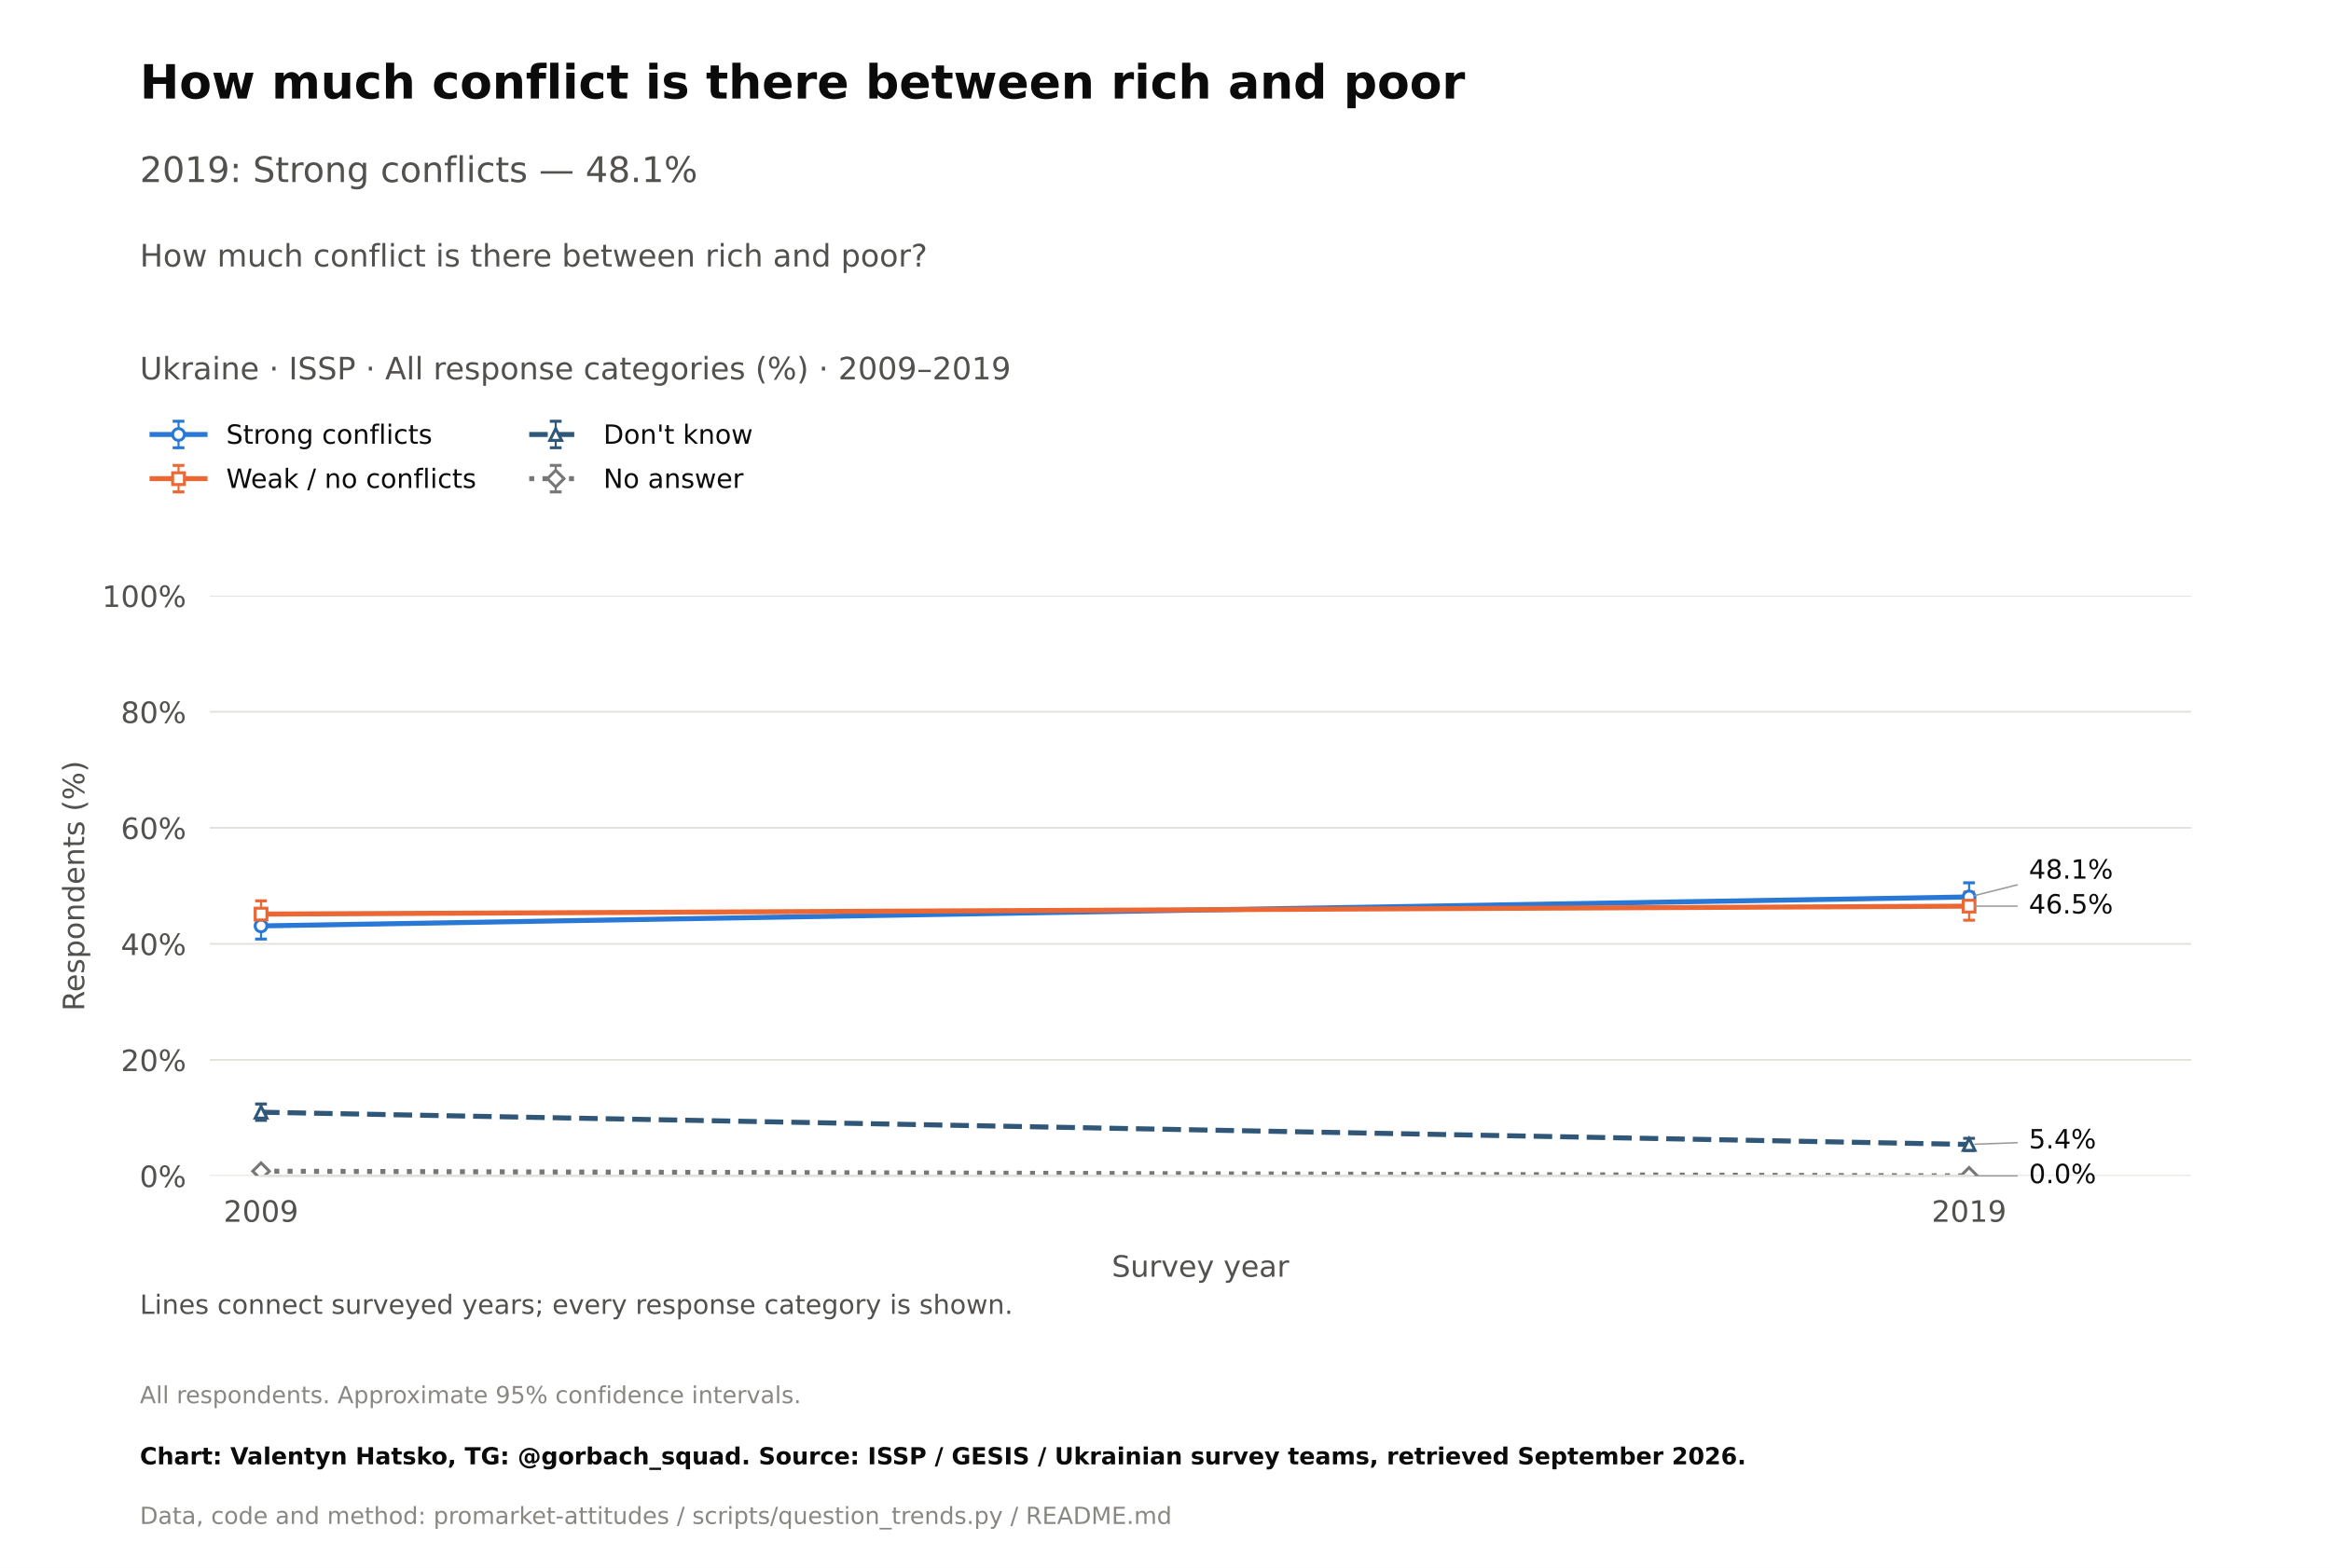
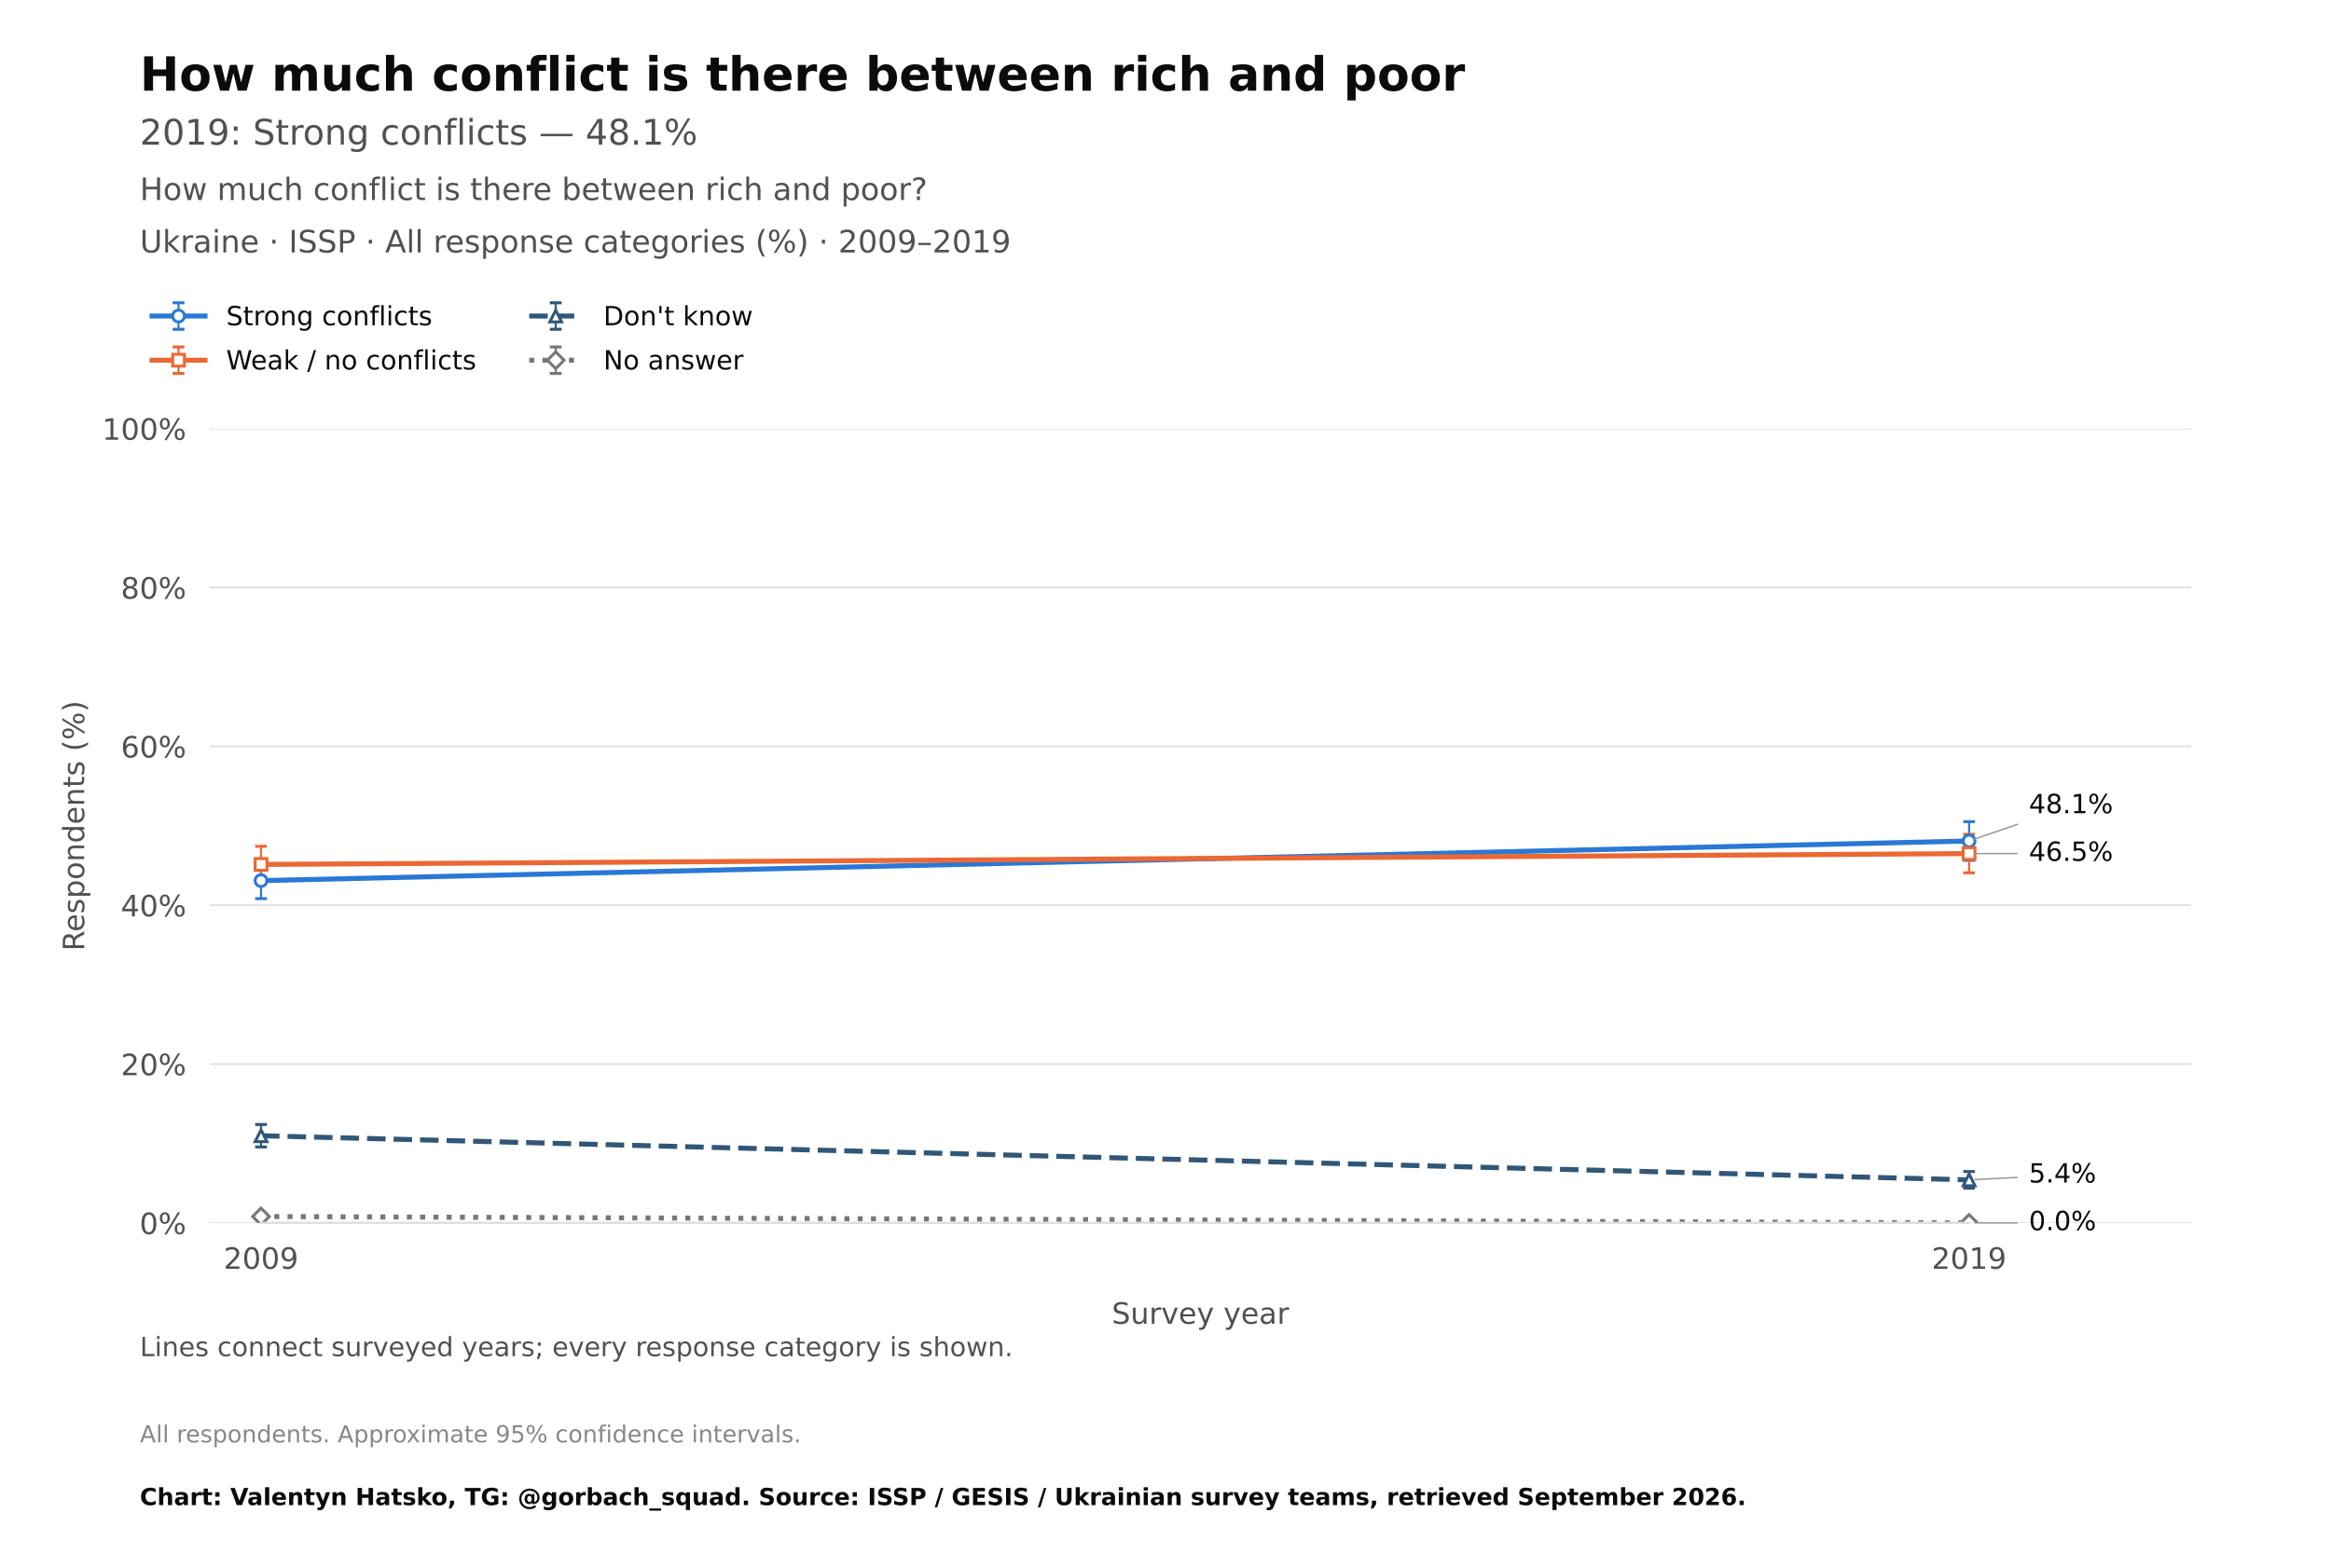
<svg xmlns="http://www.w3.org/2000/svg" xmlns:xlink="http://www.w3.org/1999/xlink" width="792pt" height="532.8pt" viewBox="0 0 792 532.8" version="1.1">
  <defs>
    <style type="text/css">*{stroke-linejoin: round; stroke-linecap: butt}</style>
  </defs>
  <g id="figure_1">
    <g id="patch_1">
      <path d="M 0 532.8  L 792 532.8  L 792 0  L 0 0  z " style="fill: #ffffff" />
    </g>
    <g id="axes_1">
      <g id="patch_2">
-         <path d="M 71.28 399.6  L 744.48 399.6  L 744.48 202.464  L 71.28 202.464  z " style="fill: #ffffff" />
+         <path d="M 71.28 415.584  L 744.48 415.584  L 744.48 145.648  L 71.28 145.648  z " style="fill: #ffffff" />
      </g>
      <g id="matplotlib.axis_1">
        <g id="xtick_1">
          <g id="line2d_1" />
          <g id="text_1">
-             <text style="font-size: 10px; font-family: 'DejaVu Sans', Arial, sans-serif; text-anchor: middle; fill: #52514e" x="88.69" y="415.198" transform="rotate(-0 88.69034 415.1984)">2009</text>
+             <text style="font-size: 10px; font-family: 'DejaVu Sans', Arial, sans-serif; text-anchor: middle; fill: #52514e" x="88.69" y="431.182" transform="rotate(-0 88.69034 431.1824)">2009</text>
          </g>
        </g>
        <g id="xtick_2">
          <g id="line2d_2" />
          <g id="text_2">
-             <text style="font-size: 10px; font-family: 'DejaVu Sans', Arial, sans-serif; text-anchor: middle; fill: #52514e" x="669.035" y="415.198" transform="rotate(-0 669.0352 415.1984)">2019</text>
+             <text style="font-size: 10px; font-family: 'DejaVu Sans', Arial, sans-serif; text-anchor: middle; fill: #52514e" x="669.035" y="431.182" transform="rotate(-0 669.0352 431.1824)">2019</text>
          </g>
        </g>
        <g id="text_3">
-           <text style="font-size: 10px; font-family: 'DejaVu Sans', Arial, sans-serif; text-anchor: middle; fill: #52514e" x="407.88" y="433.877" transform="rotate(-0 407.88 433.8766)">Survey year</text>
+           <text style="font-size: 10px; font-family: 'DejaVu Sans', Arial, sans-serif; text-anchor: middle; fill: #52514e" x="407.88" y="449.861" transform="rotate(-0 407.88 449.8606)">Survey year</text>
        </g>
      </g>
      <g id="matplotlib.axis_2">
        <g id="ytick_1">
          <g id="line2d_3">
-             <path d="M 71.28 399.6  L 744.48 399.6  " clip-path="url(#p15c99397c8)" style="fill: none; stroke: #e1e0d9; stroke-width: 0.6; stroke-linecap: square" />
+             <path d="M 71.28 415.584  L 744.48 415.584  " clip-path="url(#p9e4e8f975c)" style="fill: none; stroke: #e1e0d9; stroke-width: 0.6; stroke-linecap: square" />
          </g>
          <g id="line2d_4" />
          <g id="text_4">
-             <text style="font-size: 10px; font-family: 'DejaVu Sans', Arial, sans-serif; text-anchor: end; fill: #52514e" x="63.28" y="403.399" transform="rotate(-0 63.28 403.3992)">0%</text>
+             <text style="font-size: 10px; font-family: 'DejaVu Sans', Arial, sans-serif; text-anchor: end; fill: #52514e" x="63.28" y="419.383" transform="rotate(-0 63.28 419.3832)">0%</text>
          </g>
        </g>
        <g id="ytick_2">
          <g id="line2d_5">
-             <path d="M 71.28 360.173  L 744.48 360.173  " clip-path="url(#p15c99397c8)" style="fill: none; stroke: #e1e0d9; stroke-width: 0.6; stroke-linecap: square" />
+             <path d="M 71.28 361.597  L 744.48 361.597  " clip-path="url(#p9e4e8f975c)" style="fill: none; stroke: #e1e0d9; stroke-width: 0.6; stroke-linecap: square" />
          </g>
          <g id="line2d_6" />
          <g id="text_5">
-             <text style="font-size: 10px; font-family: 'DejaVu Sans', Arial, sans-serif; text-anchor: end; fill: #52514e" x="63.28" y="363.972" transform="rotate(-0 63.28 363.972)">20%</text>
+             <text style="font-size: 10px; font-family: 'DejaVu Sans', Arial, sans-serif; text-anchor: end; fill: #52514e" x="63.28" y="365.396" transform="rotate(-0 63.28 365.396)">20%</text>
          </g>
        </g>
        <g id="ytick_3">
          <g id="line2d_7">
-             <path d="M 71.28 320.746  L 744.48 320.746  " clip-path="url(#p15c99397c8)" style="fill: none; stroke: #e1e0d9; stroke-width: 0.6; stroke-linecap: square" />
+             <path d="M 71.28 307.61  L 744.48 307.61  " clip-path="url(#p9e4e8f975c)" style="fill: none; stroke: #e1e0d9; stroke-width: 0.6; stroke-linecap: square" />
          </g>
          <g id="line2d_8" />
          <g id="text_6">
-             <text style="font-size: 10px; font-family: 'DejaVu Sans', Arial, sans-serif; text-anchor: end; fill: #52514e" x="63.28" y="324.545" transform="rotate(-0 63.28 324.5448)">40%</text>
+             <text style="font-size: 10px; font-family: 'DejaVu Sans', Arial, sans-serif; text-anchor: end; fill: #52514e" x="63.28" y="311.409" transform="rotate(-0 63.28 311.4088)">40%</text>
          </g>
        </g>
        <g id="ytick_4">
          <g id="line2d_9">
-             <path d="M 71.28 281.318  L 744.48 281.318  " clip-path="url(#p15c99397c8)" style="fill: none; stroke: #e1e0d9; stroke-width: 0.6; stroke-linecap: square" />
+             <path d="M 71.28 253.622  L 744.48 253.622  " clip-path="url(#p9e4e8f975c)" style="fill: none; stroke: #e1e0d9; stroke-width: 0.6; stroke-linecap: square" />
          </g>
          <g id="line2d_10" />
          <g id="text_7">
-             <text style="font-size: 10px; font-family: 'DejaVu Sans', Arial, sans-serif; text-anchor: end; fill: #52514e" x="63.28" y="285.118" transform="rotate(-0 63.28 285.1176)">60%</text>
+             <text style="font-size: 10px; font-family: 'DejaVu Sans', Arial, sans-serif; text-anchor: end; fill: #52514e" x="63.28" y="257.422" transform="rotate(-0 63.28 257.4216)">60%</text>
          </g>
        </g>
        <g id="ytick_5">
          <g id="line2d_11">
-             <path d="M 71.28 241.891  L 744.48 241.891  " clip-path="url(#p15c99397c8)" style="fill: none; stroke: #e1e0d9; stroke-width: 0.6; stroke-linecap: square" />
+             <path d="M 71.28 199.635  L 744.48 199.635  " clip-path="url(#p9e4e8f975c)" style="fill: none; stroke: #e1e0d9; stroke-width: 0.6; stroke-linecap: square" />
          </g>
          <g id="line2d_12" />
          <g id="text_8">
-             <text style="font-size: 10px; font-family: 'DejaVu Sans', Arial, sans-serif; text-anchor: end; fill: #52514e" x="63.28" y="245.69" transform="rotate(-0 63.28 245.6904)">80%</text>
+             <text style="font-size: 10px; font-family: 'DejaVu Sans', Arial, sans-serif; text-anchor: end; fill: #52514e" x="63.28" y="203.434" transform="rotate(-0 63.28 203.4344)">80%</text>
          </g>
        </g>
        <g id="ytick_6">
          <g id="line2d_13">
-             <path d="M 71.28 202.464  L 744.48 202.464  " clip-path="url(#p15c99397c8)" style="fill: none; stroke: #e1e0d9; stroke-width: 0.6; stroke-linecap: square" />
+             <path d="M 71.28 145.648  L 744.48 145.648  " clip-path="url(#p9e4e8f975c)" style="fill: none; stroke: #e1e0d9; stroke-width: 0.6; stroke-linecap: square" />
          </g>
          <g id="line2d_14" />
          <g id="text_9">
-             <text style="font-size: 10px; font-family: 'DejaVu Sans', Arial, sans-serif; text-anchor: end; fill: #52514e" x="63.28" y="206.263" transform="rotate(-0 63.28 206.2632)">100%</text>
+             <text style="font-size: 10px; font-family: 'DejaVu Sans', Arial, sans-serif; text-anchor: end; fill: #52514e" x="63.28" y="149.447" transform="rotate(-0 63.28 149.4472)">100%</text>
          </g>
        </g>
        <g id="text_10">
-           <text style="font-size: 10px; font-family: 'DejaVu Sans', Arial, sans-serif; text-anchor: middle; fill: #52514e" x="28.611" y="301.032" transform="rotate(-90 28.61125 301.032)">Respondents (%)</text>
+           <text style="font-size: 10px; font-family: 'DejaVu Sans', Arial, sans-serif; text-anchor: middle; fill: #52514e" x="28.611" y="280.616" transform="rotate(-90 28.61125 280.616)">Respondents (%)</text>
        </g>
      </g>
      <g id="LineCollection_1">
-         <path d="M 88.69 319.124  L 88.69 310.182  " clip-path="url(#p15c99397c8)" style="fill: none; stroke: #2a78d6; stroke-width: 0.7" />
-         <path d="M 669.035 309.61  L 669.035 300.011  " clip-path="url(#p15c99397c8)" style="fill: none; stroke: #2a78d6; stroke-width: 0.7" />
+         <path d="M 88.69 305.39  L 88.69 293.145  " clip-path="url(#p9e4e8f975c)" style="fill: none; stroke: #2a78d6; stroke-width: 0.7" />
+         <path d="M 669.035 292.361  L 669.035 279.217  " clip-path="url(#p9e4e8f975c)" style="fill: none; stroke: #2a78d6; stroke-width: 0.7" />
      </g>
      <g id="line2d_15">
        <defs>
-           <path id="m4a10b62703" d="M 2 0  L -2 -0  " style="stroke: #2a78d6" />
-         </defs>
-         <g clip-path="url(#p15c99397c8)">
-           <use xlink:href="#m4a10b62703" x="88.69" y="319.124" style="fill: #2a78d6; stroke: #2a78d6" />
-           <use xlink:href="#m4a10b62703" x="669.035" y="309.61" style="fill: #2a78d6; stroke: #2a78d6" />
+           <path id="md755e20948" d="M 2 0  L -2 -0  " style="stroke: #2a78d6" />
+         </defs>
+         <g clip-path="url(#p9e4e8f975c)">
+           <use xlink:href="#md755e20948" x="88.69" y="305.39" style="fill: #2a78d6; stroke: #2a78d6" />
+           <use xlink:href="#md755e20948" x="669.035" y="292.361" style="fill: #2a78d6; stroke: #2a78d6" />
        </g>
      </g>
      <g id="line2d_16">
-         <g clip-path="url(#p15c99397c8)">
-           <use xlink:href="#m4a10b62703" x="88.69" y="310.182" style="fill: #2a78d6; stroke: #2a78d6" />
-           <use xlink:href="#m4a10b62703" x="669.035" y="300.011" style="fill: #2a78d6; stroke: #2a78d6" />
+         <g clip-path="url(#p9e4e8f975c)">
+           <use xlink:href="#md755e20948" x="88.69" y="293.145" style="fill: #2a78d6; stroke: #2a78d6" />
+           <use xlink:href="#md755e20948" x="669.035" y="279.217" style="fill: #2a78d6; stroke: #2a78d6" />
        </g>
      </g>
      <g id="LineCollection_2">
-         <path d="M 88.69 315.145  L 88.69 306.132  " clip-path="url(#p15c99397c8)" style="fill: none; stroke: #eb6834; stroke-width: 0.7" />
-         <path d="M 669.035 312.719  L 669.035 303.159  " clip-path="url(#p15c99397c8)" style="fill: none; stroke: #eb6834; stroke-width: 0.7" />
+         <path d="M 88.69 299.941  L 88.69 287.6  " clip-path="url(#p9e4e8f975c)" style="fill: none; stroke: #eb6834; stroke-width: 0.7" />
+         <path d="M 669.035 296.619  L 669.035 283.528  " clip-path="url(#p9e4e8f975c)" style="fill: none; stroke: #eb6834; stroke-width: 0.7" />
      </g>
      <g id="line2d_17">
        <defs>
-           <path id="mf1f374cede" d="M 2 0  L -2 -0  " style="stroke: #eb6834" />
-         </defs>
-         <g clip-path="url(#p15c99397c8)">
-           <use xlink:href="#mf1f374cede" x="88.69" y="315.145" style="fill: #eb6834; stroke: #eb6834" />
-           <use xlink:href="#mf1f374cede" x="669.035" y="312.719" style="fill: #eb6834; stroke: #eb6834" />
+           <path id="ma3ae5ebfa2" d="M 2 0  L -2 -0  " style="stroke: #eb6834" />
+         </defs>
+         <g clip-path="url(#p9e4e8f975c)">
+           <use xlink:href="#ma3ae5ebfa2" x="88.69" y="299.941" style="fill: #eb6834; stroke: #eb6834" />
+           <use xlink:href="#ma3ae5ebfa2" x="669.035" y="296.619" style="fill: #eb6834; stroke: #eb6834" />
        </g>
      </g>
      <g id="line2d_18">
-         <g clip-path="url(#p15c99397c8)">
-           <use xlink:href="#mf1f374cede" x="88.69" y="306.132" style="fill: #eb6834; stroke: #eb6834" />
-           <use xlink:href="#mf1f374cede" x="669.035" y="303.159" style="fill: #eb6834; stroke: #eb6834" />
+         <g clip-path="url(#p9e4e8f975c)">
+           <use xlink:href="#ma3ae5ebfa2" x="88.69" y="287.6" style="fill: #eb6834; stroke: #eb6834" />
+           <use xlink:href="#ma3ae5ebfa2" x="669.035" y="283.528" style="fill: #eb6834; stroke: #eb6834" />
        </g>
      </g>
      <g id="LineCollection_3">
-         <path d="M 88.69 380.747  L 88.69 375.179  " clip-path="url(#p15c99397c8)" style="fill: none; stroke: #315778; stroke-width: 0.7" />
-         <path d="M 669.035 390.984  L 669.035 386.846  " clip-path="url(#p15c99397c8)" style="fill: none; stroke: #315778; stroke-width: 0.7" />
+         <path d="M 88.69 389.768  L 88.69 382.145  " clip-path="url(#p9e4e8f975c)" style="fill: none; stroke: #315778; stroke-width: 0.7" />
+         <path d="M 669.035 403.786  L 669.035 398.119  " clip-path="url(#p9e4e8f975c)" style="fill: none; stroke: #315778; stroke-width: 0.7" />
      </g>
      <g id="line2d_19">
        <defs>
-           <path id="mc7bf990565" d="M 2 0  L -2 -0  " style="stroke: #315778" />
-         </defs>
-         <g clip-path="url(#p15c99397c8)">
-           <use xlink:href="#mc7bf990565" x="88.69" y="380.747" style="fill: #315778; stroke: #315778" />
-           <use xlink:href="#mc7bf990565" x="669.035" y="390.984" style="fill: #315778; stroke: #315778" />
+           <path id="m7f5510e3f7" d="M 2 0  L -2 -0  " style="stroke: #315778" />
+         </defs>
+         <g clip-path="url(#p9e4e8f975c)">
+           <use xlink:href="#m7f5510e3f7" x="88.69" y="389.768" style="fill: #315778; stroke: #315778" />
+           <use xlink:href="#m7f5510e3f7" x="669.035" y="403.786" style="fill: #315778; stroke: #315778" />
        </g>
      </g>
      <g id="line2d_20">
-         <g clip-path="url(#p15c99397c8)">
-           <use xlink:href="#mc7bf990565" x="88.69" y="375.179" style="fill: #315778; stroke: #315778" />
-           <use xlink:href="#mc7bf990565" x="669.035" y="386.846" style="fill: #315778; stroke: #315778" />
+         <g clip-path="url(#p9e4e8f975c)">
+           <use xlink:href="#m7f5510e3f7" x="88.69" y="382.145" style="fill: #315778; stroke: #315778" />
+           <use xlink:href="#m7f5510e3f7" x="669.035" y="398.119" style="fill: #315778; stroke: #315778" />
        </g>
      </g>
      <g id="LineCollection_4">
-         <path d="M 88.69 398.842  L 88.69 397.176  " clip-path="url(#p15c99397c8)" style="fill: none; stroke: #777777; stroke-width: 0.7" />
-         <path d="M 669.035 399.6  L 669.035 399.6  " clip-path="url(#p15c99397c8)" style="fill: none; stroke: #777777; stroke-width: 0.7" />
+         <path d="M 88.69 414.547  L 88.69 412.265  " clip-path="url(#p9e4e8f975c)" style="fill: none; stroke: #777777; stroke-width: 0.7" />
+         <path d="M 669.035 415.584  L 669.035 415.584  " clip-path="url(#p9e4e8f975c)" style="fill: none; stroke: #777777; stroke-width: 0.7" />
      </g>
      <g id="line2d_21">
        <defs>
-           <path id="m283da5df34" d="M 2 0  L -2 -0  " style="stroke: #777777" />
-         </defs>
-         <g clip-path="url(#p15c99397c8)">
-           <use xlink:href="#m283da5df34" x="88.69" y="398.842" style="fill: #777777; stroke: #777777" />
-           <use xlink:href="#m283da5df34" x="669.035" y="399.6" style="fill: #777777; stroke: #777777" />
+           <path id="mf38f0070c8" d="M 2 0  L -2 -0  " style="stroke: #777777" />
+         </defs>
+         <g clip-path="url(#p9e4e8f975c)">
+           <use xlink:href="#mf38f0070c8" x="88.69" y="414.547" style="fill: #777777; stroke: #777777" />
+           <use xlink:href="#mf38f0070c8" x="669.035" y="415.584" style="fill: #777777; stroke: #777777" />
        </g>
      </g>
      <g id="line2d_22">
-         <g clip-path="url(#p15c99397c8)">
-           <use xlink:href="#m283da5df34" x="88.69" y="397.176" style="fill: #777777; stroke: #777777" />
-           <use xlink:href="#m283da5df34" x="669.035" y="399.6" style="fill: #777777; stroke: #777777" />
+         <g clip-path="url(#p9e4e8f975c)">
+           <use xlink:href="#mf38f0070c8" x="88.69" y="412.265" style="fill: #777777; stroke: #777777" />
+           <use xlink:href="#mf38f0070c8" x="669.035" y="415.584" style="fill: #777777; stroke: #777777" />
        </g>
      </g>
      <g id="line2d_23">
-         <path d="M 88.69 314.653  L 669.035 304.81  " clip-path="url(#p15c99397c8)" style="fill: none; stroke: #2a78d6; stroke-width: 1.7; stroke-linecap: square" />
-         <defs>
-           <path id="m0d61c7ff7f" d="M 0 2  C 0.53 2 1.039 1.789 1.414 1.414  C 1.789 1.039 2 0.53 2 0  C 2 -0.53 1.789 -1.039 1.414 -1.414  C 1.039 -1.789 0.53 -2 0 -2  C -0.53 -2 -1.039 -1.789 -1.414 -1.414  C -1.789 -1.039 -2 -0.53 -2 0  C -2 0.53 -1.789 1.039 -1.414 1.414  C -1.039 1.789 -0.53 2 0 2  z " style="stroke: #2a78d6" />
-         </defs>
-         <g clip-path="url(#p15c99397c8)">
-           <use xlink:href="#m0d61c7ff7f" x="88.69" y="314.653" style="fill: #ffffff; stroke: #2a78d6" />
-           <use xlink:href="#m0d61c7ff7f" x="669.035" y="304.81" style="fill: #ffffff; stroke: #2a78d6" />
+         <path d="M 88.69 299.267  L 669.035 285.789  " clip-path="url(#p9e4e8f975c)" style="fill: none; stroke: #2a78d6; stroke-width: 1.7; stroke-linecap: square" />
+         <defs>
+           <path id="m6b969fc694" d="M 0 2  C 0.53 2 1.039 1.789 1.414 1.414  C 1.789 1.039 2 0.53 2 0  C 2 -0.53 1.789 -1.039 1.414 -1.414  C 1.039 -1.789 0.53 -2 0 -2  C -0.53 -2 -1.039 -1.789 -1.414 -1.414  C -1.789 -1.039 -2 -0.53 -2 0  C -2 0.53 -1.789 1.039 -1.414 1.414  C -1.039 1.789 -0.53 2 0 2  z " style="stroke: #2a78d6" />
+         </defs>
+         <g clip-path="url(#p9e4e8f975c)">
+           <use xlink:href="#m6b969fc694" x="88.69" y="299.267" style="fill: #ffffff; stroke: #2a78d6" />
+           <use xlink:href="#m6b969fc694" x="669.035" y="285.789" style="fill: #ffffff; stroke: #2a78d6" />
        </g>
      </g>
      <g id="line2d_24">
-         <path d="M 88.69 310.639  L 669.035 307.939  " clip-path="url(#p15c99397c8)" style="fill: none; stroke: #eb6834; stroke-width: 1.7; stroke-linecap: square" />
-         <defs>
-           <path id="mf6232a37db" d="M -2 2  L 2 2  L 2 -2  L -2 -2  z " style="stroke: #eb6834; stroke-linejoin: miter" />
-         </defs>
-         <g clip-path="url(#p15c99397c8)">
-           <use xlink:href="#mf6232a37db" x="88.69" y="310.639" style="fill: #ffffff; stroke: #eb6834; stroke-linejoin: miter" />
-           <use xlink:href="#mf6232a37db" x="669.035" y="307.939" style="fill: #ffffff; stroke: #eb6834; stroke-linejoin: miter" />
+         <path d="M 88.69 293.77  L 669.035 290.074  " clip-path="url(#p9e4e8f975c)" style="fill: none; stroke: #eb6834; stroke-width: 1.7; stroke-linecap: square" />
+         <defs>
+           <path id="m982899e118" d="M -2 2  L 2 2  L 2 -2  L -2 -2  z " style="stroke: #eb6834; stroke-linejoin: miter" />
+         </defs>
+         <g clip-path="url(#p9e4e8f975c)">
+           <use xlink:href="#m982899e118" x="88.69" y="293.77" style="fill: #ffffff; stroke: #eb6834; stroke-linejoin: miter" />
+           <use xlink:href="#m982899e118" x="669.035" y="290.074" style="fill: #ffffff; stroke: #eb6834; stroke-linejoin: miter" />
        </g>
      </g>
      <g id="line2d_25">
-         <path d="M 88.69 377.963  L 669.035 388.915  " clip-path="url(#p15c99397c8)" style="fill: none; stroke-dasharray: 6.29,2.72; stroke-dashoffset: 0; stroke: #315778; stroke-width: 1.7" />
-         <defs>
-           <path id="m56a30e382b" d="M 0 -2  L -2 2  L 2 2  z " style="stroke: #315778; stroke-linejoin: miter" />
-         </defs>
-         <g clip-path="url(#p15c99397c8)">
-           <use xlink:href="#m56a30e382b" x="88.69" y="377.963" style="fill: #ffffff; stroke: #315778; stroke-linejoin: miter" />
-           <use xlink:href="#m56a30e382b" x="669.035" y="388.915" style="fill: #ffffff; stroke: #315778; stroke-linejoin: miter" />
+         <path d="M 88.69 385.957  L 669.035 400.953  " clip-path="url(#p9e4e8f975c)" style="fill: none; stroke-dasharray: 6.29,2.72; stroke-dashoffset: 0; stroke: #315778; stroke-width: 1.7" />
+         <defs>
+           <path id="m88e6e5a5b5" d="M 0 -2  L -2 2  L 2 2  z " style="stroke: #315778; stroke-linejoin: miter" />
+         </defs>
+         <g clip-path="url(#p9e4e8f975c)">
+           <use xlink:href="#m88e6e5a5b5" x="88.69" y="385.957" style="fill: #ffffff; stroke: #315778; stroke-linejoin: miter" />
+           <use xlink:href="#m88e6e5a5b5" x="669.035" y="400.953" style="fill: #ffffff; stroke: #315778; stroke-linejoin: miter" />
        </g>
      </g>
      <g id="line2d_26">
-         <path d="M 88.69 398.009  L 669.035 399.6  " clip-path="url(#p15c99397c8)" style="fill: none; stroke-dasharray: 1.7,2.805; stroke-dashoffset: 0; stroke: #777777; stroke-width: 1.7" />
-         <defs>
-           <path id="m4537ddef3a" d="M 0 2.828  L 2.828 0  L 0 -2.828  L -2.828 0  z " style="stroke: #777777; stroke-linejoin: miter" />
-         </defs>
-         <g clip-path="url(#p15c99397c8)">
-           <use xlink:href="#m4537ddef3a" x="88.69" y="398.009" style="fill: #ffffff; stroke: #777777; stroke-linejoin: miter" />
-           <use xlink:href="#m4537ddef3a" x="669.035" y="399.6" style="fill: #ffffff; stroke: #777777; stroke-linejoin: miter" />
+         <path d="M 88.69 413.406  L 669.035 415.584  " clip-path="url(#p9e4e8f975c)" style="fill: none; stroke-dasharray: 1.7,2.805; stroke-dashoffset: 0; stroke: #777777; stroke-width: 1.7" />
+         <defs>
+           <path id="md3b93b2181" d="M 0 2.828  L 2.828 0  L 0 -2.828  L -2.828 0  z " style="stroke: #777777; stroke-linejoin: miter" />
+         </defs>
+         <g clip-path="url(#p9e4e8f975c)">
+           <use xlink:href="#md3b93b2181" x="88.69" y="413.406" style="fill: #ffffff; stroke: #777777; stroke-linejoin: miter" />
+           <use xlink:href="#md3b93b2181" x="669.035" y="415.584" style="fill: #ffffff; stroke: #777777; stroke-linejoin: miter" />
        </g>
      </g>
      <g id="patch_3">
-         <path d="M 88.69 399.6  L 669.035 399.6  " style="fill: none; stroke: #e1e0d9; stroke-width: 0.8; stroke-linejoin: miter; stroke-linecap: square" />
+         <path d="M 88.69 415.584  L 669.035 415.584  " style="fill: none; stroke: #e1e0d9; stroke-width: 0.8; stroke-linejoin: miter; stroke-linecap: square" />
      </g>
      <g id="patch_4">
-         <path d="M 685.347 399.6  Q 678.192 399.6 671.038 399.6  " style="fill: none; stroke: #999999; stroke-width: 0.5; stroke-linecap: round" />
+         <path d="M 685.347 415.584  Q 678.192 415.584 671.038 415.584  " style="fill: none; stroke: #999999; stroke-width: 0.5; stroke-linecap: round" />
      </g>
      <g id="text_11">
-         <text style="font-size: 9px; font-family: 'DejaVu Sans', Arial, sans-serif; text-anchor: start; fill: #0b0b0b" x="689.347" y="402.083" transform="rotate(-0 689.3472 402.0834)">0.0%</text>
+         <text style="font-size: 9px; font-family: 'DejaVu Sans', Arial, sans-serif; text-anchor: start; fill: #0b0b0b" x="689.347" y="418.067" transform="rotate(-0 689.3472 418.0674)">0.0%</text>
      </g>
      <g id="patch_5">
-         <path d="M 685.347 388.328  Q 678.188 388.585 671.03 388.843  " style="fill: none; stroke: #999999; stroke-width: 0.5; stroke-linecap: round" />
+         <path d="M 685.347 400.149  Q 678.188 400.502 671.03 400.855  " style="fill: none; stroke: #999999; stroke-width: 0.5; stroke-linecap: round" />
      </g>
      <g id="text_12">
-         <text style="font-size: 9px; font-family: 'DejaVu Sans', Arial, sans-serif; text-anchor: start; fill: #0b0b0b" x="689.347" y="390.255" transform="rotate(-0 689.3472 390.2553)">5.4%</text>
+         <text style="font-size: 9px; font-family: 'DejaVu Sans', Arial, sans-serif; text-anchor: start; fill: #0b0b0b" x="689.347" y="401.871" transform="rotate(-0 689.3472 401.8713)">5.4%</text>
      </g>
      <g id="patch_6">
-         <path d="M 685.35 307.939  Q 678.194 307.939 671.039 307.939  " style="fill: none; stroke: #999999; stroke-width: 0.5; stroke-linecap: round" />
+         <path d="M 685.35 290.074  Q 678.194 290.074 671.039 290.074  " style="fill: none; stroke: #999999; stroke-width: 0.5; stroke-linecap: round" />
      </g>
      <g id="text_13">
-         <text style="font-size: 9px; font-family: 'DejaVu Sans', Arial, sans-serif; text-anchor: start; fill: #0b0b0b" x="689.347" y="310.422" transform="rotate(-0 689.3472 310.4225)">46.5%</text>
+         <text style="font-size: 9px; font-family: 'DejaVu Sans', Arial, sans-serif; text-anchor: start; fill: #0b0b0b" x="689.347" y="292.557" transform="rotate(-0 689.3472 292.5571)">46.5%</text>
      </g>
      <g id="patch_7">
-         <path d="M 685.413 300.693  Q 678.193 302.508 670.974 304.323  " style="fill: none; stroke: #999999; stroke-width: 0.5; stroke-linecap: round" />
+         <path d="M 685.457 280.137  Q 678.19 282.638 670.924 285.139  " style="fill: none; stroke: #999999; stroke-width: 0.5; stroke-linecap: round" />
      </g>
      <g id="text_14">
-         <text style="font-size: 9px; font-family: 'DejaVu Sans', Arial, sans-serif; text-anchor: start; fill: #0b0b0b" x="689.347" y="298.594" transform="rotate(-0 689.3472 298.5943)">48.1%</text>
+         <text style="font-size: 9px; font-family: 'DejaVu Sans', Arial, sans-serif; text-anchor: start; fill: #0b0b0b" x="689.347" y="276.361" transform="rotate(-0 689.3472 276.361)">48.1%</text>
      </g>
    </g>
    <g id="text_15">
-       <text style="font-weight: 700; font-size: 16px; font-family: 'DejaVu Sans', Arial, sans-serif; text-anchor: start; fill: #0b0b0b" x="47.52" y="33.469" transform="rotate(-0 47.52 33.4695)">How much conflict is there between rich and poor</text>
+       <text style="font-weight: 700; font-size: 16px; font-family: 'DejaVu Sans', Arial, sans-serif; text-anchor: start; fill: #0b0b0b" x="47.52" y="30.805" transform="rotate(-0 47.52 30.8055)">How much conflict is there between rich and poor</text>
    </g>
    <g id="text_16">
-       <text style="font-size: 12px; font-family: 'DejaVu Sans', Arial, sans-serif; text-anchor: start; fill: #52514e" x="47.52" y="61.865" transform="rotate(-0 47.52 61.86532)">2019: Strong conflicts — 48.1%</text>
+       <text style="font-size: 12px; font-family: 'DejaVu Sans', Arial, sans-serif; text-anchor: start; fill: #52514e" x="47.52" y="49.166" transform="rotate(-0 47.52 49.16613)">2019: Strong conflicts — 48.1%</text>
    </g>
    <g id="text_17">
-       <text style="font-size: 10.5px; font-family: 'DejaVu Sans', Arial, sans-serif; text-anchor: start; fill: #52514e" x="47.52" y="90.562" transform="rotate(-0 47.52 90.56236)">How much conflict is there between rich and poor?</text>
+       <text style="font-size: 10.5px; font-family: 'DejaVu Sans', Arial, sans-serif; text-anchor: start; fill: #52514e" x="47.52" y="67.986" transform="rotate(-0 47.52 67.98636)">How much conflict is there between rich and poor?</text>
    </g>
    <g id="text_18">
-       <text style="font-size: 10.5px; font-family: 'DejaVu Sans', Arial, sans-serif; text-anchor: start; fill: #52514e" x="47.52" y="128.924" transform="rotate(-0 47.52 128.924)">Ukraine · ISSP · All response categories (%) · 2009–2019</text>
+       <text style="font-size: 10.5px; font-family: 'DejaVu Sans', Arial, sans-serif; text-anchor: start; fill: #52514e" x="47.52" y="85.786" transform="rotate(-0 47.52 85.78636)">Ukraine · ISSP · All response categories (%) · 2009–2019</text>
    </g>
    <g id="text_19">
-       <text style="font-size: 9px; font-family: 'DejaVu Sans', Arial, sans-serif; text-anchor: start; fill: #52514e" x="47.52" y="446.486" transform="rotate(-0 47.52 446.4864)">Lines connect surveyed years; every response category is shown.</text>
+       <text style="font-size: 9px; font-family: 'DejaVu Sans', Arial, sans-serif; text-anchor: start; fill: #52514e" x="47.52" y="460.872" transform="rotate(-0 47.52 460.872)">Lines connect surveyed years; every response category is shown.</text>
    </g>
    <g id="text_20">
-       <text style="font-size: 8px; font-family: 'DejaVu Sans', Arial, sans-serif; text-anchor: start; fill: #898781" x="47.52" y="476.856" transform="rotate(-0 47.52 476.856)">All respondents. Approximate 95% confidence intervals.</text>
+       <text style="font-size: 8px; font-family: 'DejaVu Sans', Arial, sans-serif; text-anchor: start; fill: #898781" x="47.52" y="490.176" transform="rotate(-0 47.52 490.176)">All respondents. Approximate 95% confidence intervals.</text>
    </g>
    <g id="text_21">
-       <text style="font-weight: 600; font-size: 8px; font-family: 'DejaVu Sans', Arial, sans-serif; text-anchor: start; fill: #0b0b0b" x="47.52" y="497.635" transform="rotate(-0 47.52 497.6352)">Chart: Valentyn Hatsko, TG: @gorbach_squad. Source: ISSP / GESIS / Ukrainian survey teams, retrieved September 2026.</text>
-     </g>
-     <g id="text_22">
-       <text style="font-size: 8px; font-family: 'DejaVu Sans', Arial, sans-serif; text-anchor: start; fill: #898781" x="47.52" y="517.882" transform="rotate(-0 47.52 517.8816)">Data, code and method: promarket-attitudes / scripts/question_trends.py / README.md</text>
+       <text style="font-weight: 600; font-size: 8px; font-family: 'DejaVu Sans', Arial, sans-serif; text-anchor: start; fill: #0b0b0b" x="47.52" y="511.488" transform="rotate(-0 47.52 511.488)">Chart: Valentyn Hatsko, TG: @gorbach_squad. Source: ISSP / GESIS / Ukrainian survey teams, retrieved September 2026.</text>
    </g>
    <g id="legend_1">
      <g id="LineCollection_5">
-         <path d="M 60.66 152.153  L 60.66 143.153  " style="fill: none; stroke: #2a78d6; stroke-width: 0.7" />
+         <path d="M 60.66 111.897  L 60.66 102.897  " style="fill: none; stroke: #2a78d6; stroke-width: 0.7" />
      </g>
      <g id="line2d_27">
        <g>
-           <use xlink:href="#m4a10b62703" x="60.66" y="152.153" style="fill: #2a78d6; stroke: #2a78d6" />
+           <use xlink:href="#md755e20948" x="60.66" y="111.897" style="fill: #2a78d6; stroke: #2a78d6" />
        </g>
      </g>
      <g id="line2d_28">
        <g>
-           <use xlink:href="#m4a10b62703" x="60.66" y="143.153" style="fill: #2a78d6; stroke: #2a78d6" />
+           <use xlink:href="#md755e20948" x="60.66" y="102.897" style="fill: #2a78d6; stroke: #2a78d6" />
        </g>
      </g>
      <g id="line2d_29">
-         <path d="M 51.66 147.653  L 69.66 147.653  " style="fill: none; stroke: #2a78d6; stroke-width: 1.7; stroke-linecap: square" />
+         <path d="M 51.66 107.397  L 69.66 107.397  " style="fill: none; stroke: #2a78d6; stroke-width: 1.7; stroke-linecap: square" />
      </g>
      <g id="line2d_30">
        <g>
-           <use xlink:href="#m0d61c7ff7f" x="60.66" y="147.653" style="fill: #ffffff; stroke: #2a78d6" />
+           <use xlink:href="#m6b969fc694" x="60.66" y="107.397" style="fill: #ffffff; stroke: #2a78d6" />
+         </g>
+       </g>
+       <g id="text_22">
+         <text style="font-size: 9px; font-family: 'DejaVu Sans', Arial, sans-serif; text-anchor: start; fill: #0b0b0b" x="76.86" y="110.547" transform="rotate(-0 76.86 110.5466)">Strong conflicts</text>
+       </g>
+       <g id="LineCollection_6">
+         <path d="M 60.66 126.907  L 60.66 117.907  " style="fill: none; stroke: #eb6834; stroke-width: 0.7" />
+       </g>
+       <g id="line2d_31">
+         <g>
+           <use xlink:href="#ma3ae5ebfa2" x="60.66" y="126.907" style="fill: #eb6834; stroke: #eb6834" />
+         </g>
+       </g>
+       <g id="line2d_32">
+         <g>
+           <use xlink:href="#ma3ae5ebfa2" x="60.66" y="117.907" style="fill: #eb6834; stroke: #eb6834" />
+         </g>
+       </g>
+       <g id="line2d_33">
+         <path d="M 51.66 122.407  L 69.66 122.407  " style="fill: none; stroke: #eb6834; stroke-width: 1.7; stroke-linecap: square" />
+       </g>
+       <g id="line2d_34">
+         <g>
+           <use xlink:href="#m982899e118" x="60.66" y="122.407" style="fill: #ffffff; stroke: #eb6834; stroke-linejoin: miter" />
        </g>
      </g>
      <g id="text_23">
-         <text style="font-size: 9px; font-family: 'DejaVu Sans', Arial, sans-serif; text-anchor: start; fill: #0b0b0b" x="76.86" y="150.803" transform="rotate(-0 76.86 150.8026)">Strong conflicts</text>
-       </g>
-       <g id="LineCollection_6">
-         <path d="M 60.66 167.163  L 60.66 158.163  " style="fill: none; stroke: #eb6834; stroke-width: 0.7" />
-       </g>
-       <g id="line2d_31">
-         <g>
-           <use xlink:href="#mf1f374cede" x="60.66" y="167.163" style="fill: #eb6834; stroke: #eb6834" />
-         </g>
-       </g>
-       <g id="line2d_32">
-         <g>
-           <use xlink:href="#mf1f374cede" x="60.66" y="158.163" style="fill: #eb6834; stroke: #eb6834" />
-         </g>
-       </g>
-       <g id="line2d_33">
-         <path d="M 51.66 162.663  L 69.66 162.663  " style="fill: none; stroke: #eb6834; stroke-width: 1.7; stroke-linecap: square" />
-       </g>
-       <g id="line2d_34">
-         <g>
-           <use xlink:href="#mf6232a37db" x="60.66" y="162.663" style="fill: #ffffff; stroke: #eb6834; stroke-linejoin: miter" />
+         <text style="font-size: 9px; font-family: 'DejaVu Sans', Arial, sans-serif; text-anchor: start; fill: #0b0b0b" x="76.86" y="125.557" transform="rotate(-0 76.86 125.5569)">Weak / no conflicts</text>
+       </g>
+       <g id="LineCollection_7">
+         <path d="M 188.812 111.897  L 188.812 102.897  " style="fill: none; stroke: #315778; stroke-width: 0.7" />
+       </g>
+       <g id="line2d_35">
+         <g>
+           <use xlink:href="#m7f5510e3f7" x="188.812" y="111.897" style="fill: #315778; stroke: #315778" />
+         </g>
+       </g>
+       <g id="line2d_36">
+         <g>
+           <use xlink:href="#m7f5510e3f7" x="188.812" y="102.897" style="fill: #315778; stroke: #315778" />
+         </g>
+       </g>
+       <g id="line2d_37">
+         <path d="M 179.812 107.397  L 197.812 107.397  " style="fill: none; stroke-dasharray: 6.29,2.72; stroke-dashoffset: 0; stroke: #315778; stroke-width: 1.7" />
+       </g>
+       <g id="line2d_38">
+         <g>
+           <use xlink:href="#m88e6e5a5b5" x="188.812" y="107.397" style="fill: #ffffff; stroke: #315778; stroke-linejoin: miter" />
        </g>
      </g>
      <g id="text_24">
-         <text style="font-size: 9px; font-family: 'DejaVu Sans', Arial, sans-serif; text-anchor: start; fill: #0b0b0b" x="76.86" y="165.813" transform="rotate(-0 76.86 165.8129)">Weak / no conflicts</text>
-       </g>
-       <g id="LineCollection_7">
-         <path d="M 188.812 152.153  L 188.812 143.153  " style="fill: none; stroke: #315778; stroke-width: 0.7" />
-       </g>
-       <g id="line2d_35">
-         <g>
-           <use xlink:href="#mc7bf990565" x="188.812" y="152.153" style="fill: #315778; stroke: #315778" />
-         </g>
-       </g>
-       <g id="line2d_36">
-         <g>
-           <use xlink:href="#mc7bf990565" x="188.812" y="143.153" style="fill: #315778; stroke: #315778" />
-         </g>
-       </g>
-       <g id="line2d_37">
-         <path d="M 179.812 147.653  L 197.812 147.653  " style="fill: none; stroke-dasharray: 6.29,2.72; stroke-dashoffset: 0; stroke: #315778; stroke-width: 1.7" />
-       </g>
-       <g id="line2d_38">
-         <g>
-           <use xlink:href="#m56a30e382b" x="188.812" y="147.653" style="fill: #ffffff; stroke: #315778; stroke-linejoin: miter" />
+         <text style="font-size: 9px; font-family: 'DejaVu Sans', Arial, sans-serif; text-anchor: start; fill: #0b0b0b" x="205.012" y="110.547" transform="rotate(-0 205.0116 110.5466)">Don't know</text>
+       </g>
+       <g id="LineCollection_8">
+         <path d="M 188.812 126.907  L 188.812 117.907  " style="fill: none; stroke: #777777; stroke-width: 0.7" />
+       </g>
+       <g id="line2d_39">
+         <g>
+           <use xlink:href="#mf38f0070c8" x="188.812" y="126.907" style="fill: #777777; stroke: #777777" />
+         </g>
+       </g>
+       <g id="line2d_40">
+         <g>
+           <use xlink:href="#mf38f0070c8" x="188.812" y="117.907" style="fill: #777777; stroke: #777777" />
+         </g>
+       </g>
+       <g id="line2d_41">
+         <path d="M 179.812 122.407  L 197.812 122.407  " style="fill: none; stroke-dasharray: 1.7,2.805; stroke-dashoffset: 0; stroke: #777777; stroke-width: 1.7" />
+       </g>
+       <g id="line2d_42">
+         <g>
+           <use xlink:href="#md3b93b2181" x="188.812" y="122.407" style="fill: #ffffff; stroke: #777777; stroke-linejoin: miter" />
        </g>
      </g>
      <g id="text_25">
-         <text style="font-size: 9px; font-family: 'DejaVu Sans', Arial, sans-serif; text-anchor: start; fill: #0b0b0b" x="205.012" y="150.803" transform="rotate(-0 205.0116 150.8026)">Don't know</text>
-       </g>
-       <g id="LineCollection_8">
-         <path d="M 188.812 167.163  L 188.812 158.163  " style="fill: none; stroke: #777777; stroke-width: 0.7" />
-       </g>
-       <g id="line2d_39">
-         <g>
-           <use xlink:href="#m283da5df34" x="188.812" y="167.163" style="fill: #777777; stroke: #777777" />
-         </g>
-       </g>
-       <g id="line2d_40">
-         <g>
-           <use xlink:href="#m283da5df34" x="188.812" y="158.163" style="fill: #777777; stroke: #777777" />
-         </g>
-       </g>
-       <g id="line2d_41">
-         <path d="M 179.812 162.663  L 197.812 162.663  " style="fill: none; stroke-dasharray: 1.7,2.805; stroke-dashoffset: 0; stroke: #777777; stroke-width: 1.7" />
-       </g>
-       <g id="line2d_42">
-         <g>
-           <use xlink:href="#m4537ddef3a" x="188.812" y="162.663" style="fill: #ffffff; stroke: #777777; stroke-linejoin: miter" />
-         </g>
-       </g>
-       <g id="text_26">
-         <text style="font-size: 9px; font-family: 'DejaVu Sans', Arial, sans-serif; text-anchor: start; fill: #0b0b0b" x="205.012" y="165.813" transform="rotate(-0 205.0116 165.8129)">No answer</text>
+         <text style="font-size: 9px; font-family: 'DejaVu Sans', Arial, sans-serif; text-anchor: start; fill: #0b0b0b" x="205.012" y="125.557" transform="rotate(-0 205.0116 125.5569)">No answer</text>
      </g>
    </g>
  </g>
  <defs>
-     <clipPath id="p15c99397c8">
-       <rect x="71.28" y="202.464" width="673.2" height="197.136" />
+     <clipPath id="p9e4e8f975c">
+       <rect x="71.28" y="145.648" width="673.2" height="269.936" />
    </clipPath>
  </defs>
</svg>
